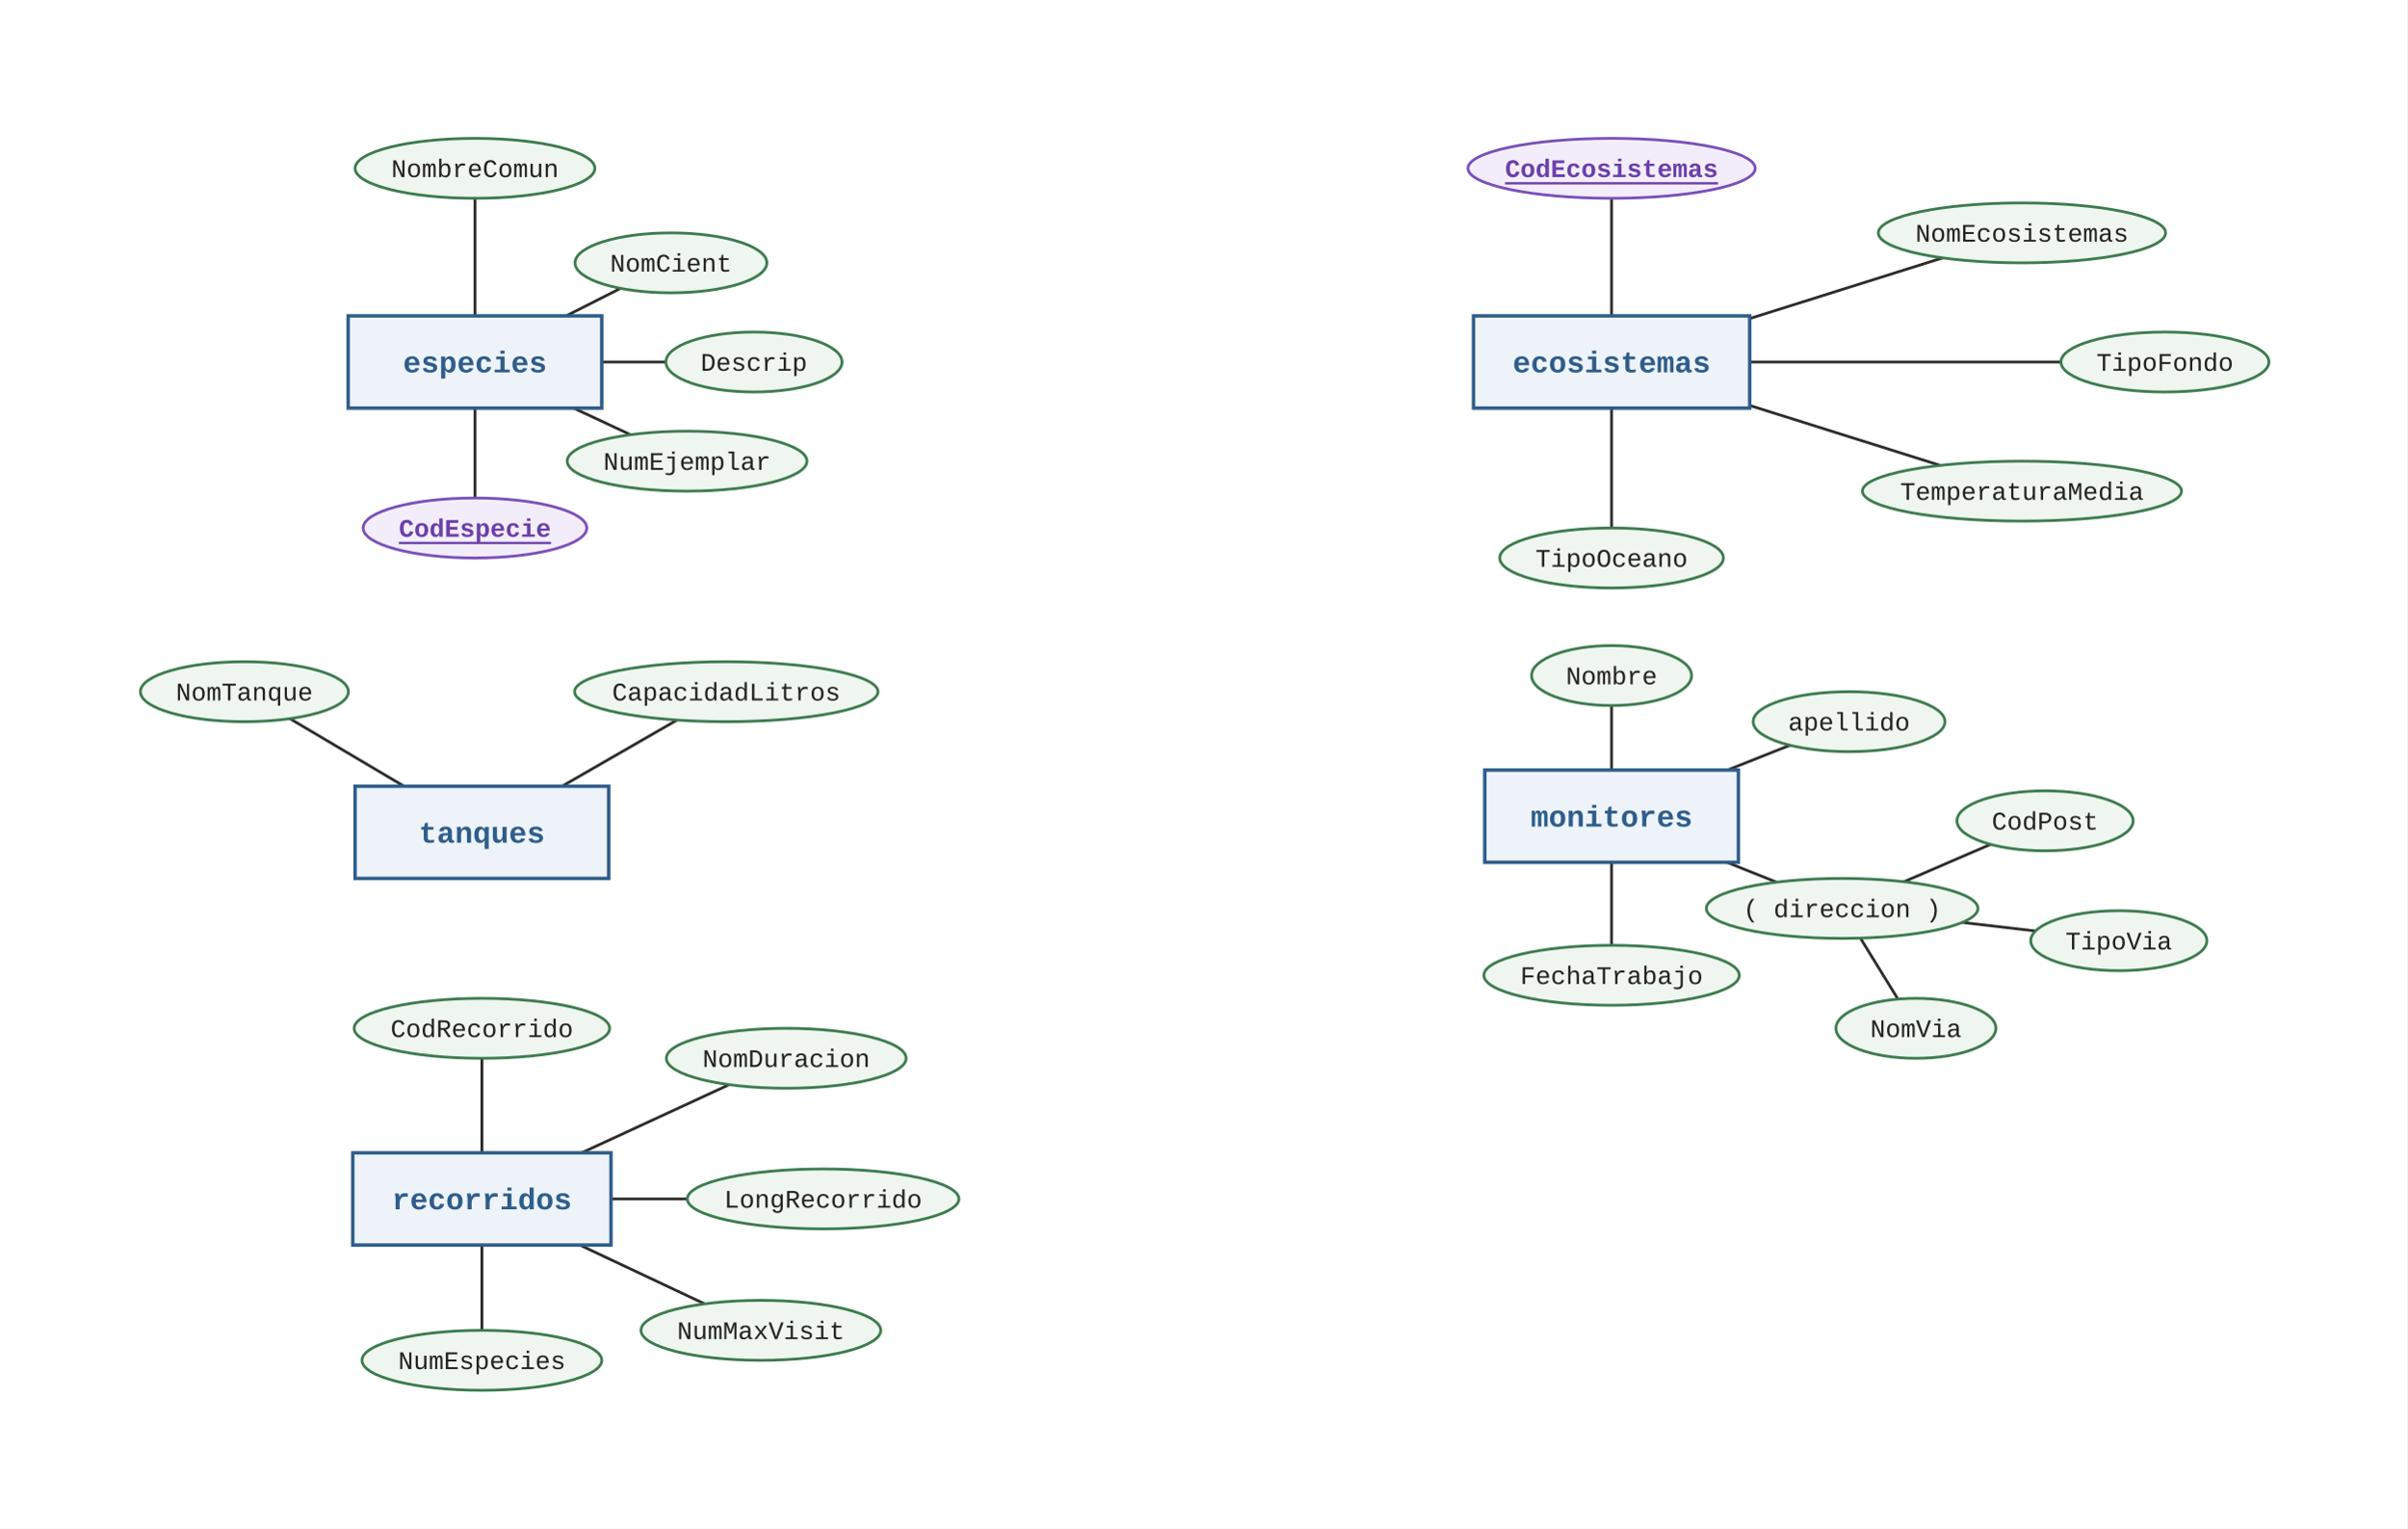
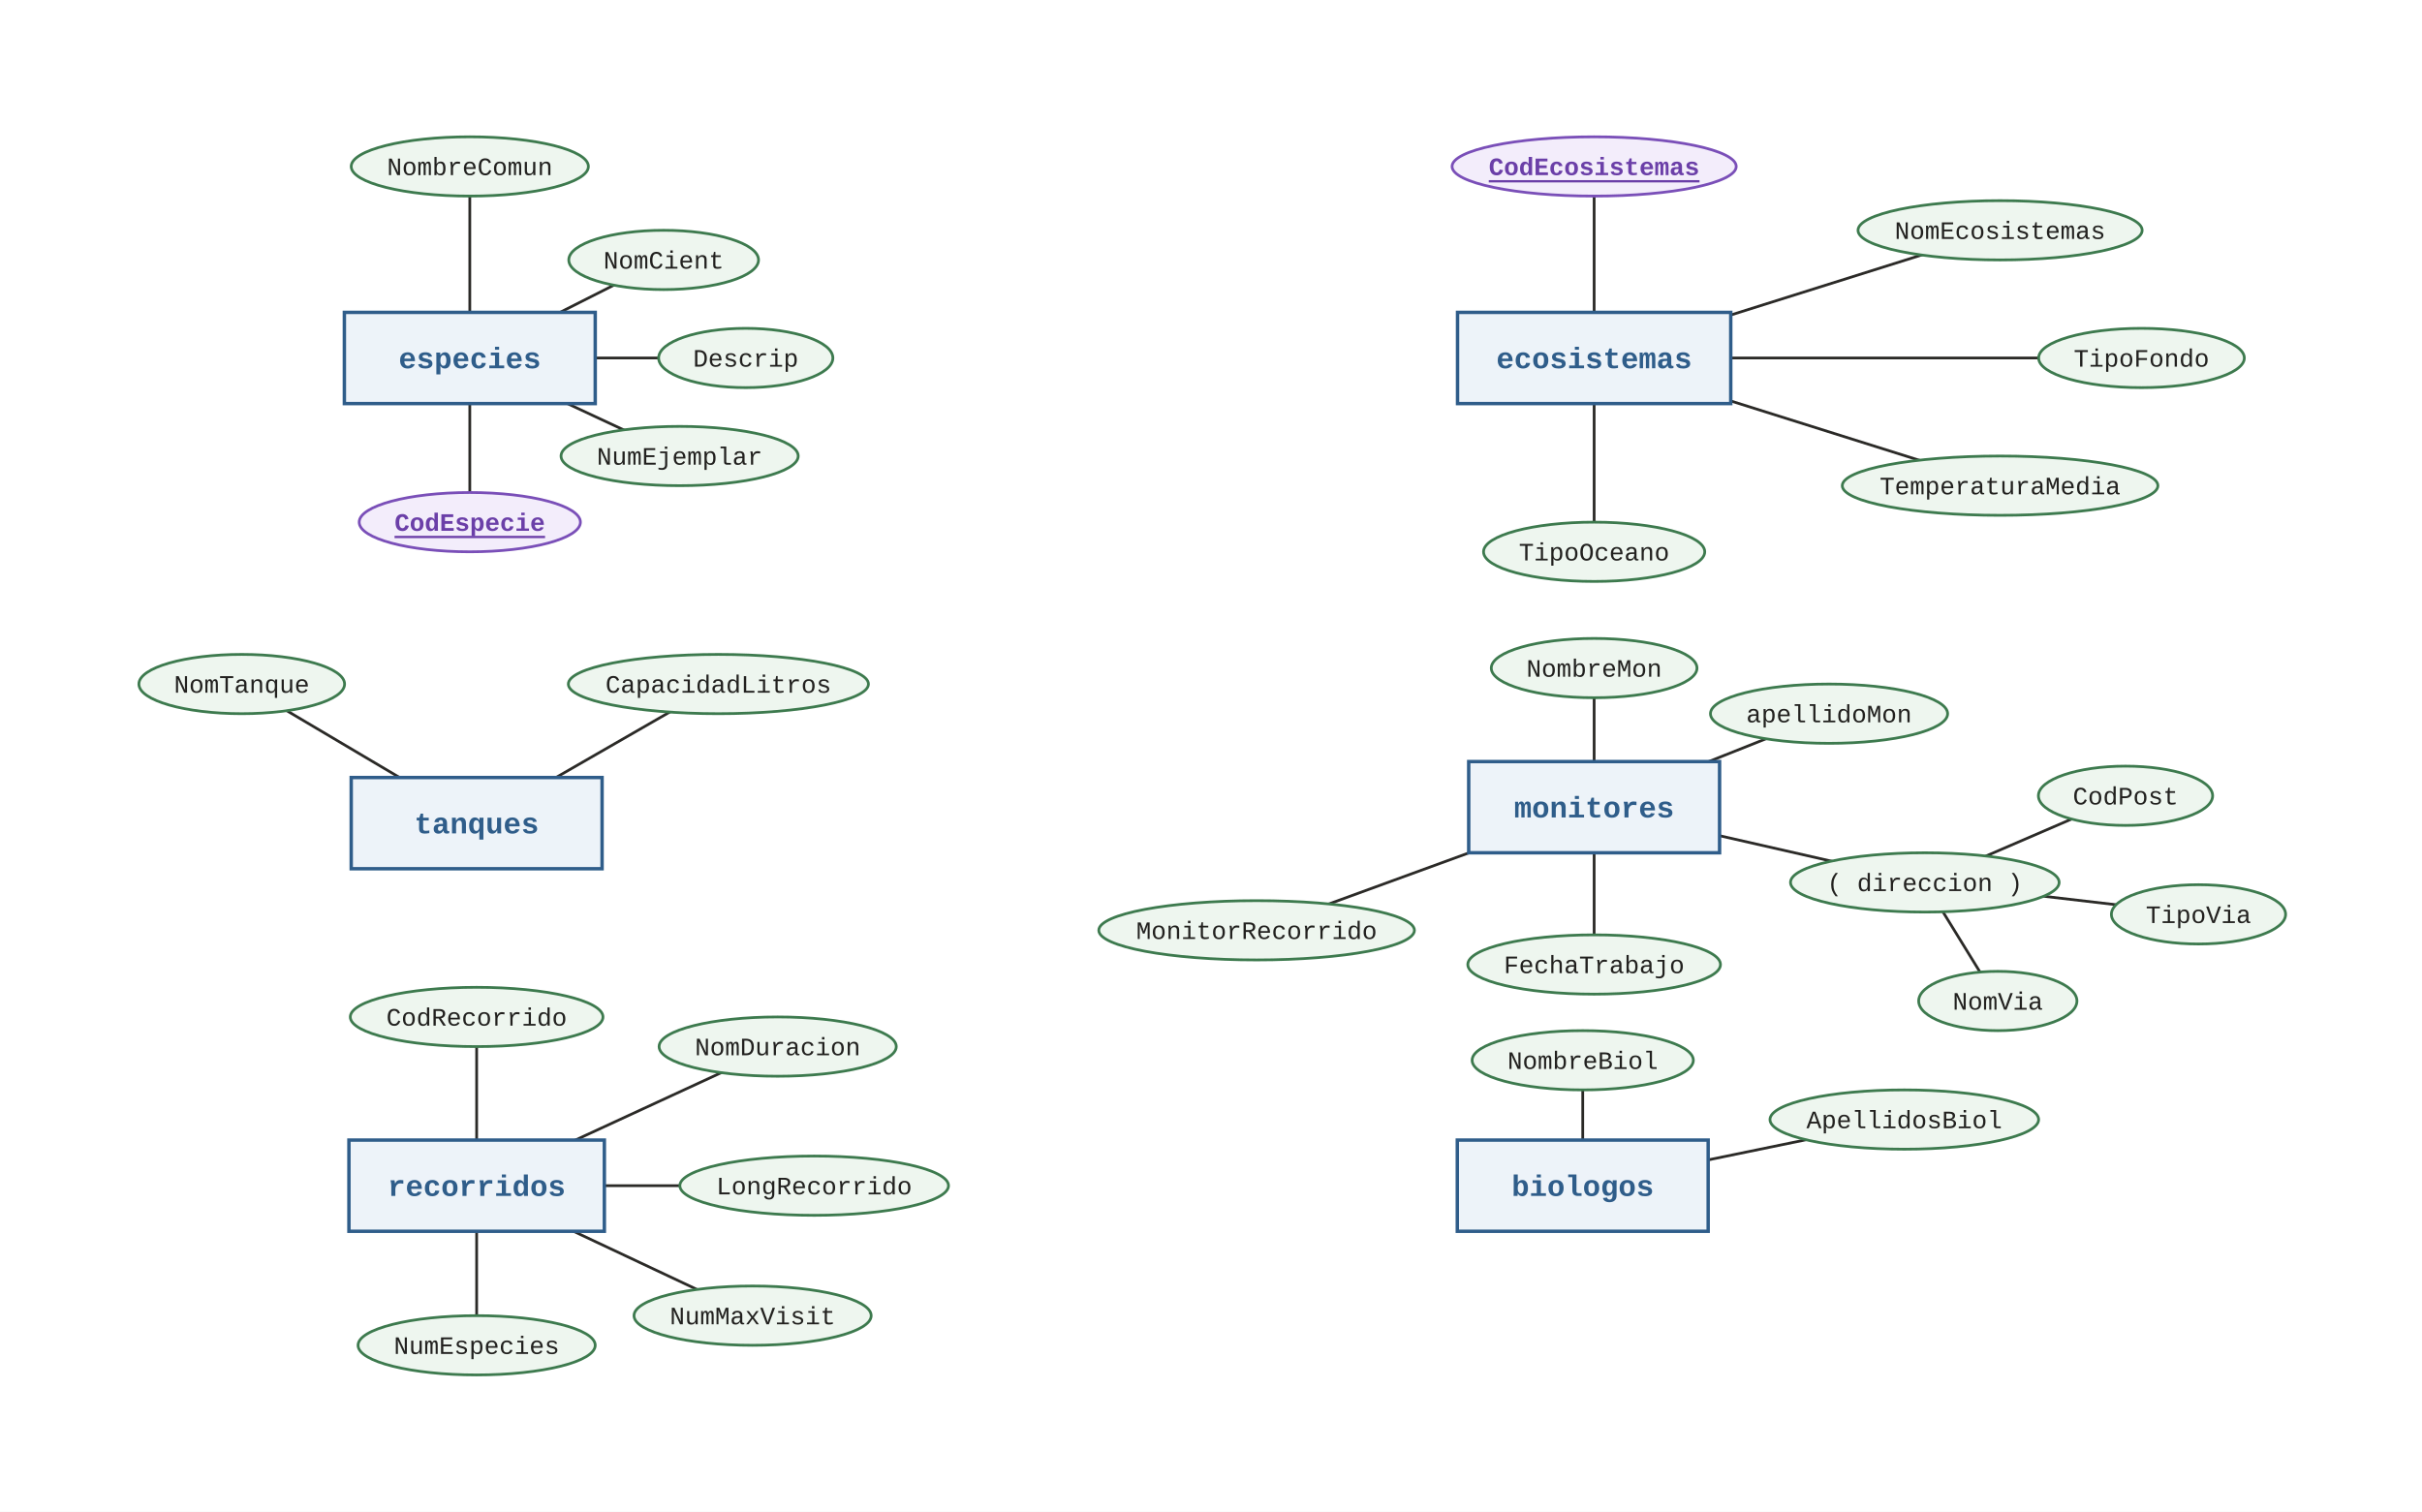
- <svg xmlns="http://www.w3.org/2000/svg" viewBox="2135 1476 1044 663" width="1044" height="663">
+ <svg xmlns="http://www.w3.org/2000/svg" viewBox="2135 1476 1062 663" width="1062" height="663">
  <style>.ln{stroke:#2B2A27;stroke-width:1.2}.mk{stroke:#2B2A27;stroke-width:1.5;fill:none}.mo{fill:#FFFFFF;stroke:#2B2A27;stroke-width:1.5}
.ent{fill:#EDF3F9;stroke:#2F5D8A;stroke-width:1.5}.dia{fill:#FBF2E0;stroke:#9C6510;stroke-width:1.5}.att{fill:#EEF6EF;stroke:#3D7A4E;stroke-width:1.2}.att.key{fill:#F3EDFB;stroke:#7A4FB8}.att.dr{stroke-dasharray:4 3}
.ent.in,.dia.in{fill:none}.dup{stroke:#C0362C;stroke-width:2.4}
.tx{fill:#22211F;font:11px Consolas,'JetBrains Mono','Courier New',monospace}.txk{fill:#6B3FA8;font-weight:600}.tb{font:600 13px Consolas,'JetBrains Mono','Courier New',monospace;fill:#2F5D8A}.tr{font:600 12px Consolas,'JetBrains Mono','Courier New',monospace;fill:#9C6510}.tt{font:600 10px Consolas,'JetBrains Mono','Courier New',monospace;fill:#6B6A64}
.ul{stroke:#6B3FA8;stroke-width:1}.ul.p{stroke-dasharray:3 2}.card{font:600 11px Consolas,'JetBrains Mono','Courier New',monospace;fill:#A2441C;paint-order:stroke;stroke:#FFFFFF;stroke-width:4px;stroke-linejoin:round}.cardq{fill:#6B6A64}
.tbox{fill:#FFFFFF;stroke:#A9B2C0;stroke-width:1}.thd{fill:#33557F}.thx{font:600 12.5px Consolas,'JetBrains Mono','Courier New',monospace;fill:#FFFFFF}.cx{font:11.5px Consolas,'JetBrains Mono','Courier New',monospace;fill:#22211F}.cpk{fill:#6B3FA8;font-weight:600}.cfk{fill:#A3304A}.cty{fill:#6B6A64;font-weight:400}.uq{font:600 9px Consolas,'JetBrains Mono','Courier New',monospace;fill:#2A7F8F}
.lk{stroke:#6B6A64;stroke-width:1.4;fill:none}.lk.dash{stroke-dasharray:6 4}.lkm{stroke:#6B6A64;stroke-width:1.5;fill:none}.lko{fill:#FFFFFF;stroke:#6B6A64;stroke-width:1.5}
.ipk{fill:#8E5FD0}.ifk{fill:#B4364E}.icol{fill:#2A7F8F}.inul{fill:none;stroke:#2A7F8F;stroke-width:1.3}
.rbox{fill:#FFFFFF;stroke:#22211F;stroke-width:1.1}.rnm{font:600 12.5px Consolas,'JetBrains Mono','Courier New',monospace;fill:#2F5D8A}.rcol{font:12px Consolas,'JetBrains Mono','Courier New',monospace;fill:#22211F}.rpk{font-weight:700;fill:#6B3FA8}.rfk{fill:#A3304A}.rul{stroke:#6B3FA8;stroke-width:1.1}
.rtag{font:600 9.5px Consolas,'JetBrains Mono','Courier New',monospace;fill:#6B6A64}.rarr{fill:none;stroke:#B4364E;stroke-width:1.1}.rhead{fill:#B4364E}
.ent.hd,.dia.hd{fill:none}.ktag{font:700 9px Consolas,'JetBrains Mono','Courier New',monospace;fill:#6B6A64}.rlab{fill:#FFFFFF;stroke:none;opacity:.92}.dia.assoc{stroke-dasharray:5 3}.ln.lid{stroke-width:2.2}.isal{fill:#9C6510}.skt{fill:#2F5D8A}
.thx.dup{fill:#FFC2BD}.cx.dup,.rnm.dup,.rcol.dup{fill:#C0362C;text-decoration:underline}
.note{stroke-width:1.2}.note-fold{stroke-width:1.2}.nc-y{fill:#FFF4C2;stroke:#D2AE36}.nc-b{fill:#DDEBFA;stroke:#7AA3D6}.nc-g{fill:#DFF2E1;stroke:#7DBB87}.nc-p{fill:#FBE1EC;stroke:#D98AAE}.note-fold{filter:brightness(.93)}.note-tx{font:12px 'Segoe UI',Arial,sans-serif;fill:#2B2A27}</style>
-   <rect x="2135" y="1476" width="1044" height="663" fill="#ffffff" />
+   <rect x="2135" y="1476" width="1062" height="663" fill="#ffffff" />
  <line x1="2341" y1="1633" x2="2341" y2="1549" class="ln" />
  <line x1="2341" y1="1633" x2="2426" y2="1590" class="ln" />
  <line x1="2341" y1="1633" x2="2462" y2="1633" class="ln" />
  <line x1="2341" y1="1633" x2="2433" y2="1676" class="ln" />
  <line x1="2834" y1="1633" x2="3012" y2="1577" class="ln" />
  <line x1="2341" y1="1633" x2="2341" y2="1705" class="ln" />
  <line x1="2834" y1="1633" x2="2834" y2="1549" class="ln" />
  <line x1="2834" y1="1633" x2="3012" y2="1689" class="ln" />
  <line x1="2834" y1="1633" x2="3074" y2="1633" class="ln" />
  <line x1="2834" y1="1633" x2="2834" y2="1718" class="ln" />
  <line x1="2344" y1="1837" x2="2241" y2="1776" class="ln" />
  <line x1="2344" y1="1837" x2="2450" y2="1776" class="ln" />
  <line x1="2344" y1="1996" x2="2344" y2="1922" class="ln" />
  <line x1="2344" y1="1996" x2="2476" y2="1935" class="ln" />
  <line x1="2344" y1="1996" x2="2492" y2="1996" class="ln" />
  <line x1="2344" y1="1996" x2="2465" y2="2053" class="ln" />
  <line x1="2344" y1="1996" x2="2344" y2="2066" class="ln" />
  <line x1="2834" y1="1830" x2="2834" y2="1769" class="ln" />
  <line x1="2834" y1="1830" x2="2937" y2="1789" class="ln" />
-   <line x1="2834" y1="1830" x2="2934" y2="1870" class="ln" />
+   <line x1="2834" y1="1830" x2="2979" y2="1863" class="ln" />
  <line x1="2834" y1="1830" x2="2834" y2="1899" class="ln" />
-   <line x1="2934" y1="1870" x2="3054" y2="1884" class="ln" />
-   <line x1="2934" y1="1870" x2="2966" y2="1922" class="ln" />
-   <line x1="2934" y1="1870" x2="3022" y2="1832" class="ln" />
+   <line x1="2979" y1="1863" x2="3099" y2="1877" class="ln" />
+   <line x1="2979" y1="1863" x2="3011" y2="1915" class="ln" />
+   <line x1="2979" y1="1863" x2="3067" y2="1825" class="ln" />
+   <line x1="2834" y1="1830" x2="2686" y2="1884" class="ln" />
+   <line x1="2829" y1="1996" x2="2829" y2="1941" class="ln" />
+   <line x1="2829" y1="1996" x2="2970" y2="1967" class="ln" />
  <g class="node" data-id="nmwmlq3st1nugp1q">
    <rect x="2286" y="1613" width="110" height="40" class="ent" />
    <text x="2341" y="1637.5" text-anchor="middle" class="tb">especies</text>
  </g>
  <g class="node" data-id="nmwmlq9kf1nv612j">
    <ellipse cx="2341" cy="1549" rx="52" ry="13" class="att" />
    <text x="2341" y="1552.8" text-anchor="middle" class="tx">NombreComun</text>
  </g>
  <g class="node" data-id="nmwmlqhdt1nxv91i">
    <ellipse cx="2426" cy="1590" rx="41.6" ry="13" class="att" />
    <text x="2426" y="1593.8" text-anchor="middle" class="tx">NomCient</text>
  </g>
  <g class="node" data-id="nmwmlqosf1nzrpx4">
    <ellipse cx="2462" cy="1633" rx="38.2" ry="13" class="att" />
    <text x="2462" y="1636.8" text-anchor="middle" class="tx">Descrip</text>
  </g>
  <g class="node" data-id="nmwmls3cg1o16fms">
    <ellipse cx="2433" cy="1676" rx="52" ry="13" class="att" />
    <text x="2433" y="1679.8" text-anchor="middle" class="tx">NumEjemplar</text>
  </g>
  <g class="node" data-id="nmwmlsuwk1o544am">
    <rect x="2774.1" y="1613" width="119.8" height="40" class="ent" />
    <text x="2834" y="1637.5" text-anchor="middle" class="tb">ecosistemas</text>
  </g>
  <g class="node" data-id="nmwmlt76j1o6eex8">
    <ellipse cx="3012" cy="1577" rx="62.3" ry="13" class="att" />
    <text x="3012" y="1580.8" text-anchor="middle" class="tx">NomEcosistemas</text>
  </g>
  <g class="node" data-id="nmwmlu9zg1o8m304">
    <ellipse cx="2341" cy="1705" rx="48.5" ry="13" class="att key" />
    <text x="2341" y="1708.8" text-anchor="middle" class="tx txk">CodEspecie</text>
    <line x1="2308" y1="1711.5" x2="2374" y2="1711.5" class="ul" />
  </g>
  <g class="node" data-id="nmwmluhgc1oa9xli">
    <ellipse cx="2834" cy="1549" rx="62.3" ry="13" class="att key" />
    <text x="2834" y="1552.8" text-anchor="middle" class="tx txk">CodEcosistemas</text>
    <line x1="2787.8" y1="1555.5" x2="2880.2" y2="1555.5" class="ul" />
  </g>
  <g class="node" data-id="nmwmlutc41ocqgp9">
    <ellipse cx="3012" cy="1689" rx="69.2" ry="13" class="att" />
    <text x="3012" y="1692.8" text-anchor="middle" class="tx">TemperaturaMedia</text>
  </g>
  <g class="node" data-id="nmwmlv8u81oe6z0t">
    <ellipse cx="3074" cy="1633" rx="45.1" ry="13" class="att" />
    <text x="3074" y="1636.8" text-anchor="middle" class="tx">TipoFondo</text>
  </g>
  <g class="node" data-id="nmwmlxa2h1og22fq">
    <ellipse cx="2834" cy="1718" rx="48.5" ry="13" class="att" />
    <text x="2834" y="1721.8" text-anchor="middle" class="tx">TipoOceano</text>
  </g>
  <g class="node" data-id="nmwmlyn111oi5120">
    <rect x="2289" y="1817" width="110" height="40" class="ent" />
    <text x="2344" y="1841.5" text-anchor="middle" class="tb">tanques</text>
  </g>
  <g class="node" data-id="nmwmlz73o1ojqecn">
    <ellipse cx="2241" cy="1776" rx="45.1" ry="13" class="att" />
    <text x="2241" y="1779.8" text-anchor="middle" class="tx">NomTanque</text>
  </g>
  <g class="node" data-id="nmwmlzhpm1olqsv8">
    <ellipse cx="2450" cy="1776" rx="65.8" ry="13" class="att" />
    <text x="2450" y="1779.8" text-anchor="middle" class="tx">CapacidadLitros</text>
  </g>
  <g class="node" data-id="nmwmm04rg1on2ew7">
    <rect x="2288" y="1976" width="112" height="40" class="ent" />
    <text x="2344" y="2000.5" text-anchor="middle" class="tb">recorridos</text>
  </g>
  <g class="node" data-id="nmwmm0hhz1oo2zof">
    <ellipse cx="2344" cy="1922" rx="55.4" ry="13" class="att" />
    <text x="2344" y="1925.8" text-anchor="middle" class="tx">CodRecorrido</text>
  </g>
  <g class="node" data-id="nmwmm0rak1oq5dvb">
    <ellipse cx="2476" cy="1935" rx="52" ry="13" class="att" />
    <text x="2476" y="1938.8" text-anchor="middle" class="tx">NomDuracion</text>
  </g>
  <g class="node" data-id="nmwmm1q3u1os6477">
    <ellipse cx="2492" cy="1996" rx="58.9" ry="13" class="att" />
    <text x="2492" y="1999.8" text-anchor="middle" class="tx">LongRecorrido</text>
  </g>
  <g class="node" data-id="nmwmm2jk21ou8le7">
    <ellipse cx="2465" cy="2053" rx="52" ry="13" class="att" />
    <text x="2465" y="2056.8" text-anchor="middle" class="tx">NumMaxVisit</text>
  </g>
  <g class="node" data-id="nmwmm30rn1owrddh">
    <ellipse cx="2344" cy="2066" rx="52" ry="13" class="att" />
    <text x="2344" y="2069.8" text-anchor="middle" class="tx">NumEspecies</text>
  </g>
  <g class="node" data-id="nmwmm43j01oyr75p">
    <rect x="2779" y="1810" width="110" height="40" class="ent" />
    <text x="2834" y="1834.5" text-anchor="middle" class="tb">monitores</text>
  </g>
  <g class="node" data-id="nmwmm4cck1ozzlka">
-     <ellipse cx="2834" cy="1769" rx="34.7" ry="13" class="att" />
-     <text x="2834" y="1772.8" text-anchor="middle" class="tx">Nombre</text>
+     <ellipse cx="2834" cy="1769" rx="45.1" ry="13" class="att" />
+     <text x="2834" y="1772.8" text-anchor="middle" class="tx">NombreMon</text>
  </g>
  <g class="node" data-id="nmwmm4saa1p1wcw0">
-     <ellipse cx="2937" cy="1789" rx="41.6" ry="13" class="att" />
-     <text x="2937" y="1792.8" text-anchor="middle" class="tx">apellido</text>
+     <ellipse cx="2937" cy="1789" rx="52" ry="13" class="att" />
+     <text x="2937" y="1792.8" text-anchor="middle" class="tx">apellidoMon</text>
  </g>
  <g class="node" data-id="nmwmm4ufe1p3042t">
-     <ellipse cx="2934" cy="1870" rx="58.9" ry="13" class="att" />
-     <text x="2934" y="1873.8" text-anchor="middle" class="tx">( direccion )</text>
+     <ellipse cx="2979" cy="1863" rx="58.9" ry="13" class="att" />
+     <text x="2979" y="1866.8" text-anchor="middle" class="tx">( direccion )</text>
  </g>
  <g class="node" data-id="nmwmm55un1p5k8r1">
    <ellipse cx="2834" cy="1899" rx="55.4" ry="13" class="att" />
    <text x="2834" y="1902.8" text-anchor="middle" class="tx">FechaTrabajo</text>
  </g>
  <g class="node" data-id="nmwmm5zat1p78uws">
-     <ellipse cx="3054" cy="1884" rx="38.2" ry="13" class="att" />
-     <text x="3054" y="1887.8" text-anchor="middle" class="tx">TipoVia</text>
+     <ellipse cx="3099" cy="1877" rx="38.2" ry="13" class="att" />
+     <text x="3099" y="1880.8" text-anchor="middle" class="tx">TipoVia</text>
  </g>
  <g class="node" data-id="nmwmm63gt1p9plnq">
-     <ellipse cx="2966" cy="1922" rx="34.7" ry="13" class="att" />
-     <text x="2966" y="1925.8" text-anchor="middle" class="tx">NomVia</text>
+     <ellipse cx="3011" cy="1915" rx="34.7" ry="13" class="att" />
+     <text x="3011" y="1918.8" text-anchor="middle" class="tx">NomVia</text>
  </g>
  <g class="node" data-id="nmwmm668f1pbqrzq">
-     <ellipse cx="3022" cy="1832" rx="38.2" ry="13" class="att" />
-     <text x="3022" y="1835.8" text-anchor="middle" class="tx">CodPost</text>
+     <ellipse cx="3067" cy="1825" rx="38.2" ry="13" class="att" />
+     <text x="3067" y="1828.8" text-anchor="middle" class="tx">CodPost</text>
+   </g>
+   <g class="node" data-id="nmwmm7n781pf4ok1">
+     <ellipse cx="2686" cy="1884" rx="69.2" ry="13" class="att" />
+     <text x="2686" y="1887.8" text-anchor="middle" class="tx">MonitorRecorrido</text>
+   </g>
+   <g class="node" data-id="nmwmm81181pholdc">
+     <rect x="2774" y="1976" width="110" height="40" class="ent" />
+     <text x="2829" y="2000.5" text-anchor="middle" class="tb">biologos</text>
+   </g>
+   <g class="node" data-id="nmwmm88qc1pio2yb">
+     <ellipse cx="2829" cy="1941" rx="48.5" ry="13" class="att" />
+     <text x="2829" y="1944.8" text-anchor="middle" class="tx">NombreBiol</text>
+   </g>
+   <g class="node" data-id="nmwmm8v6o1pkcwz3">
+     <ellipse cx="2970" cy="1967" rx="58.9" ry="13" class="att" />
+     <text x="2970" y="1970.8" text-anchor="middle" class="tx">ApellidosBiol</text>
  </g>
</svg>
